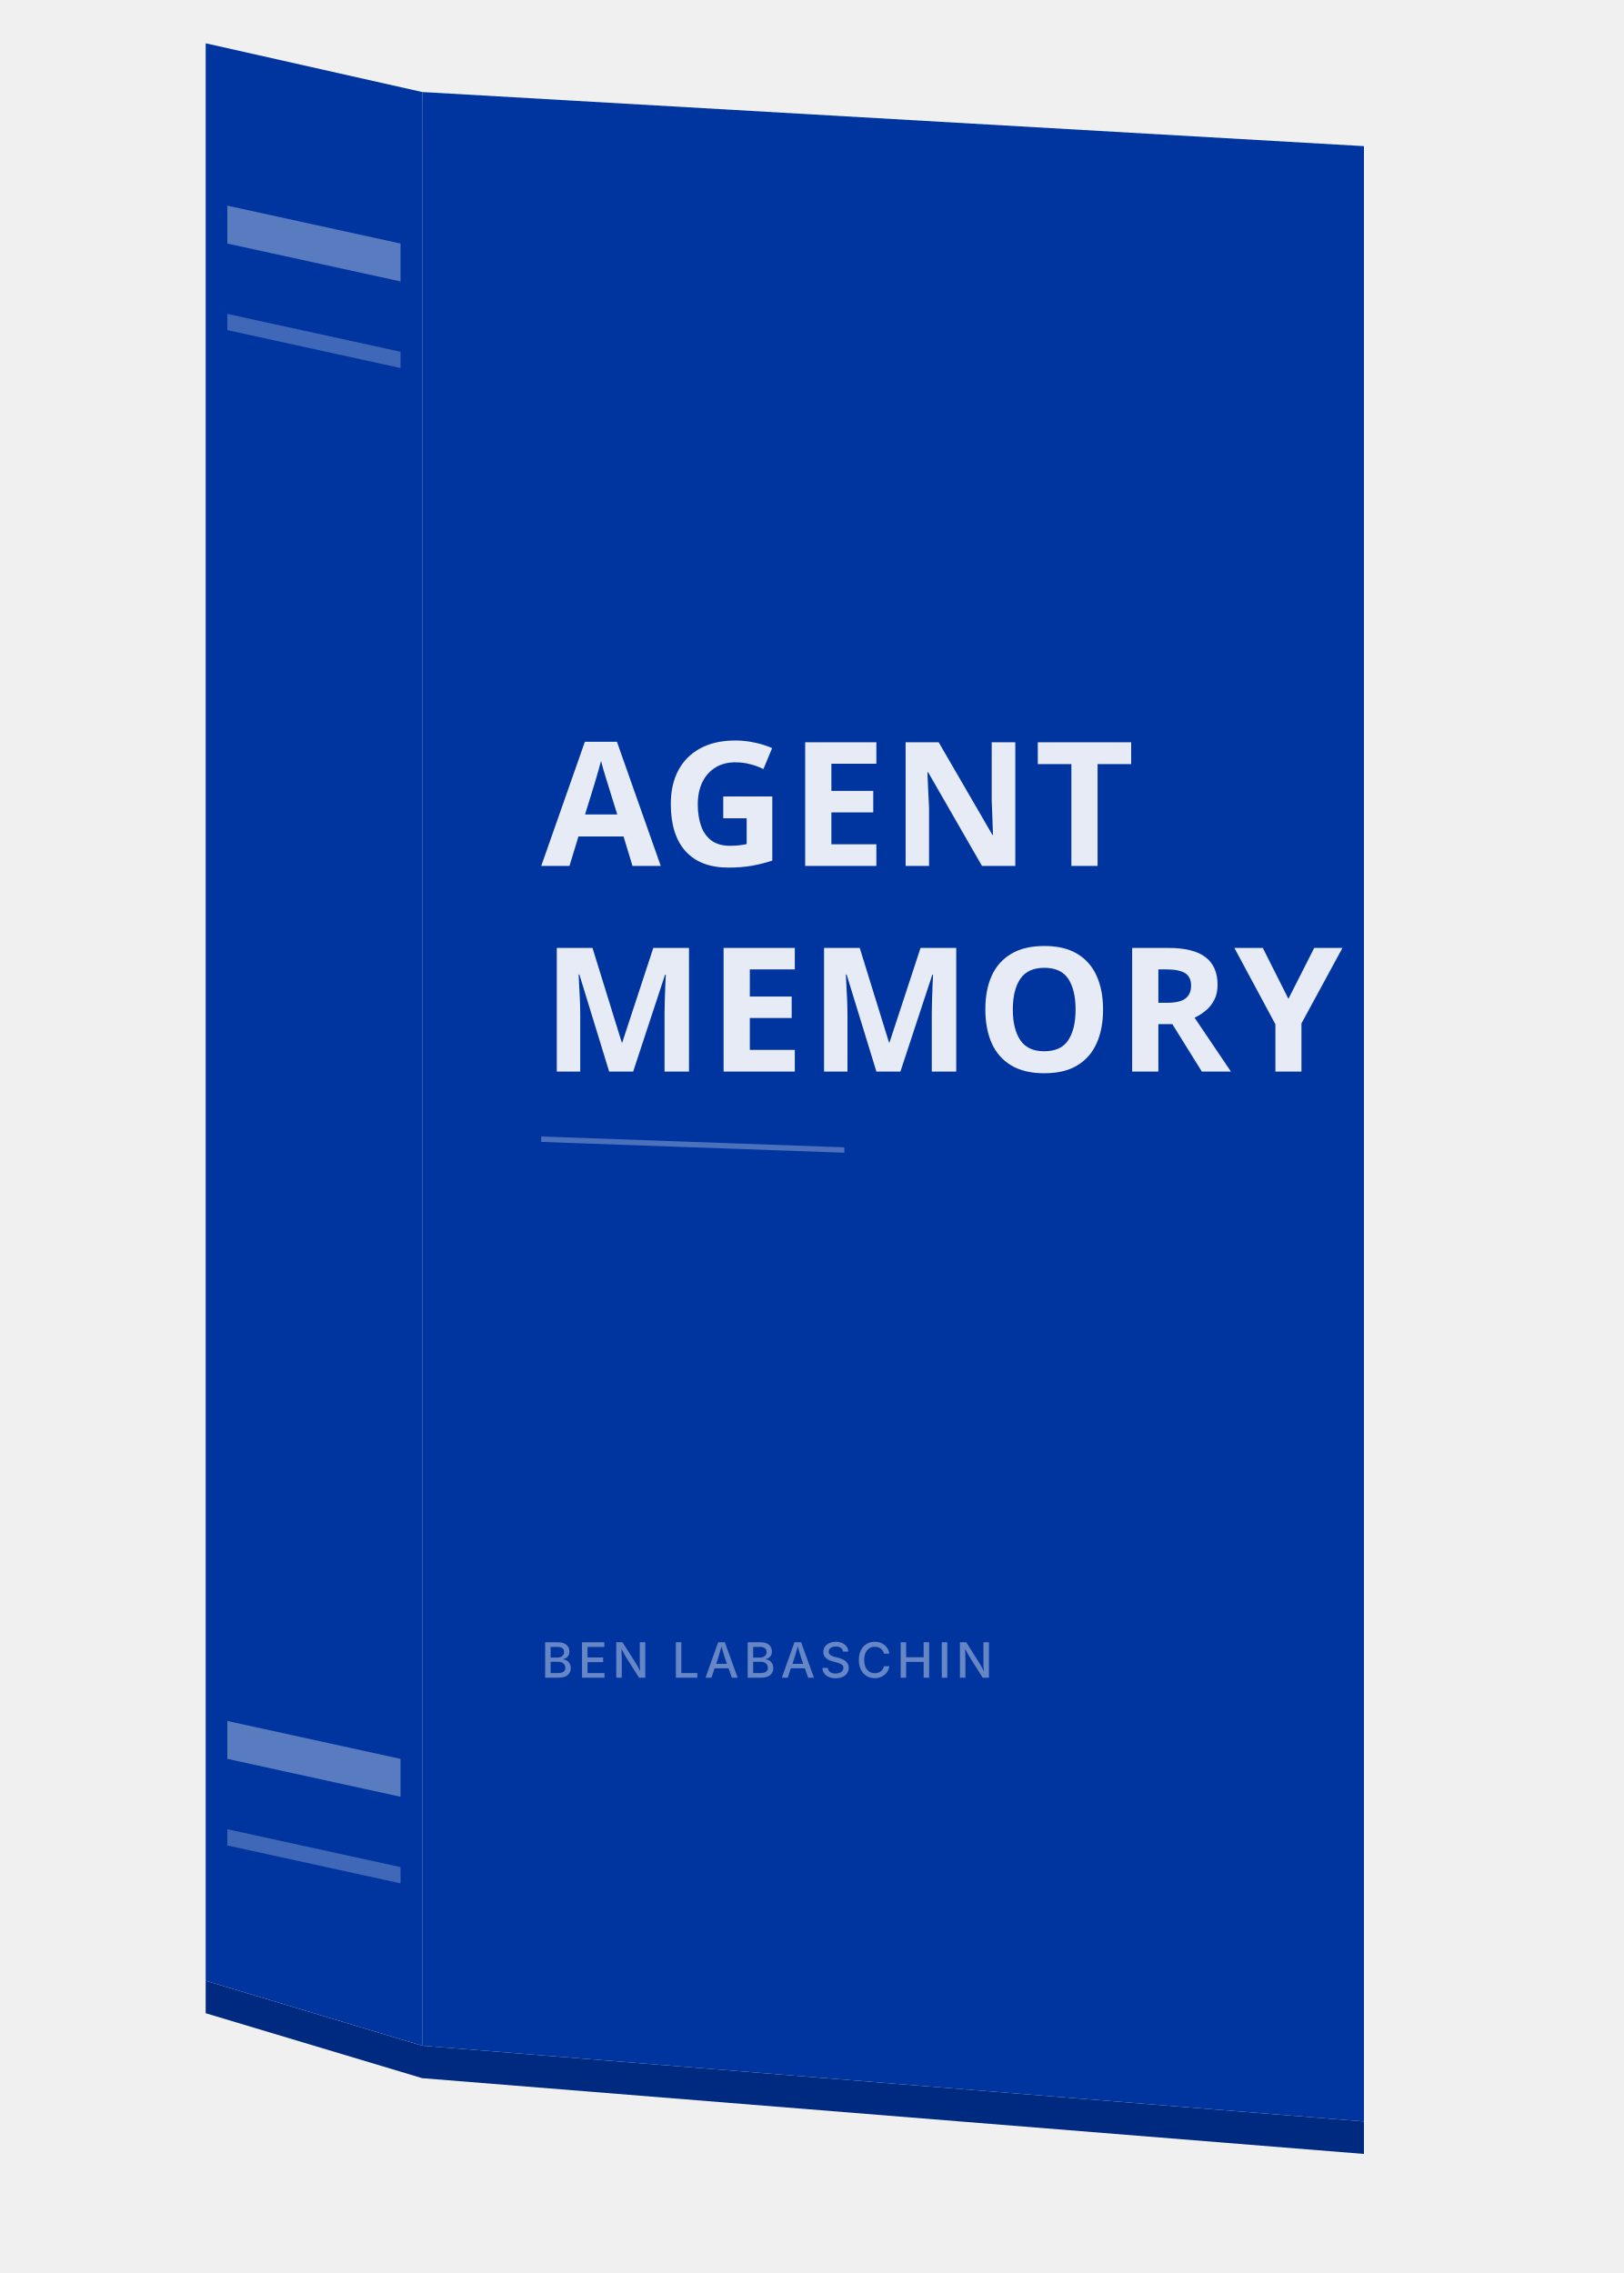
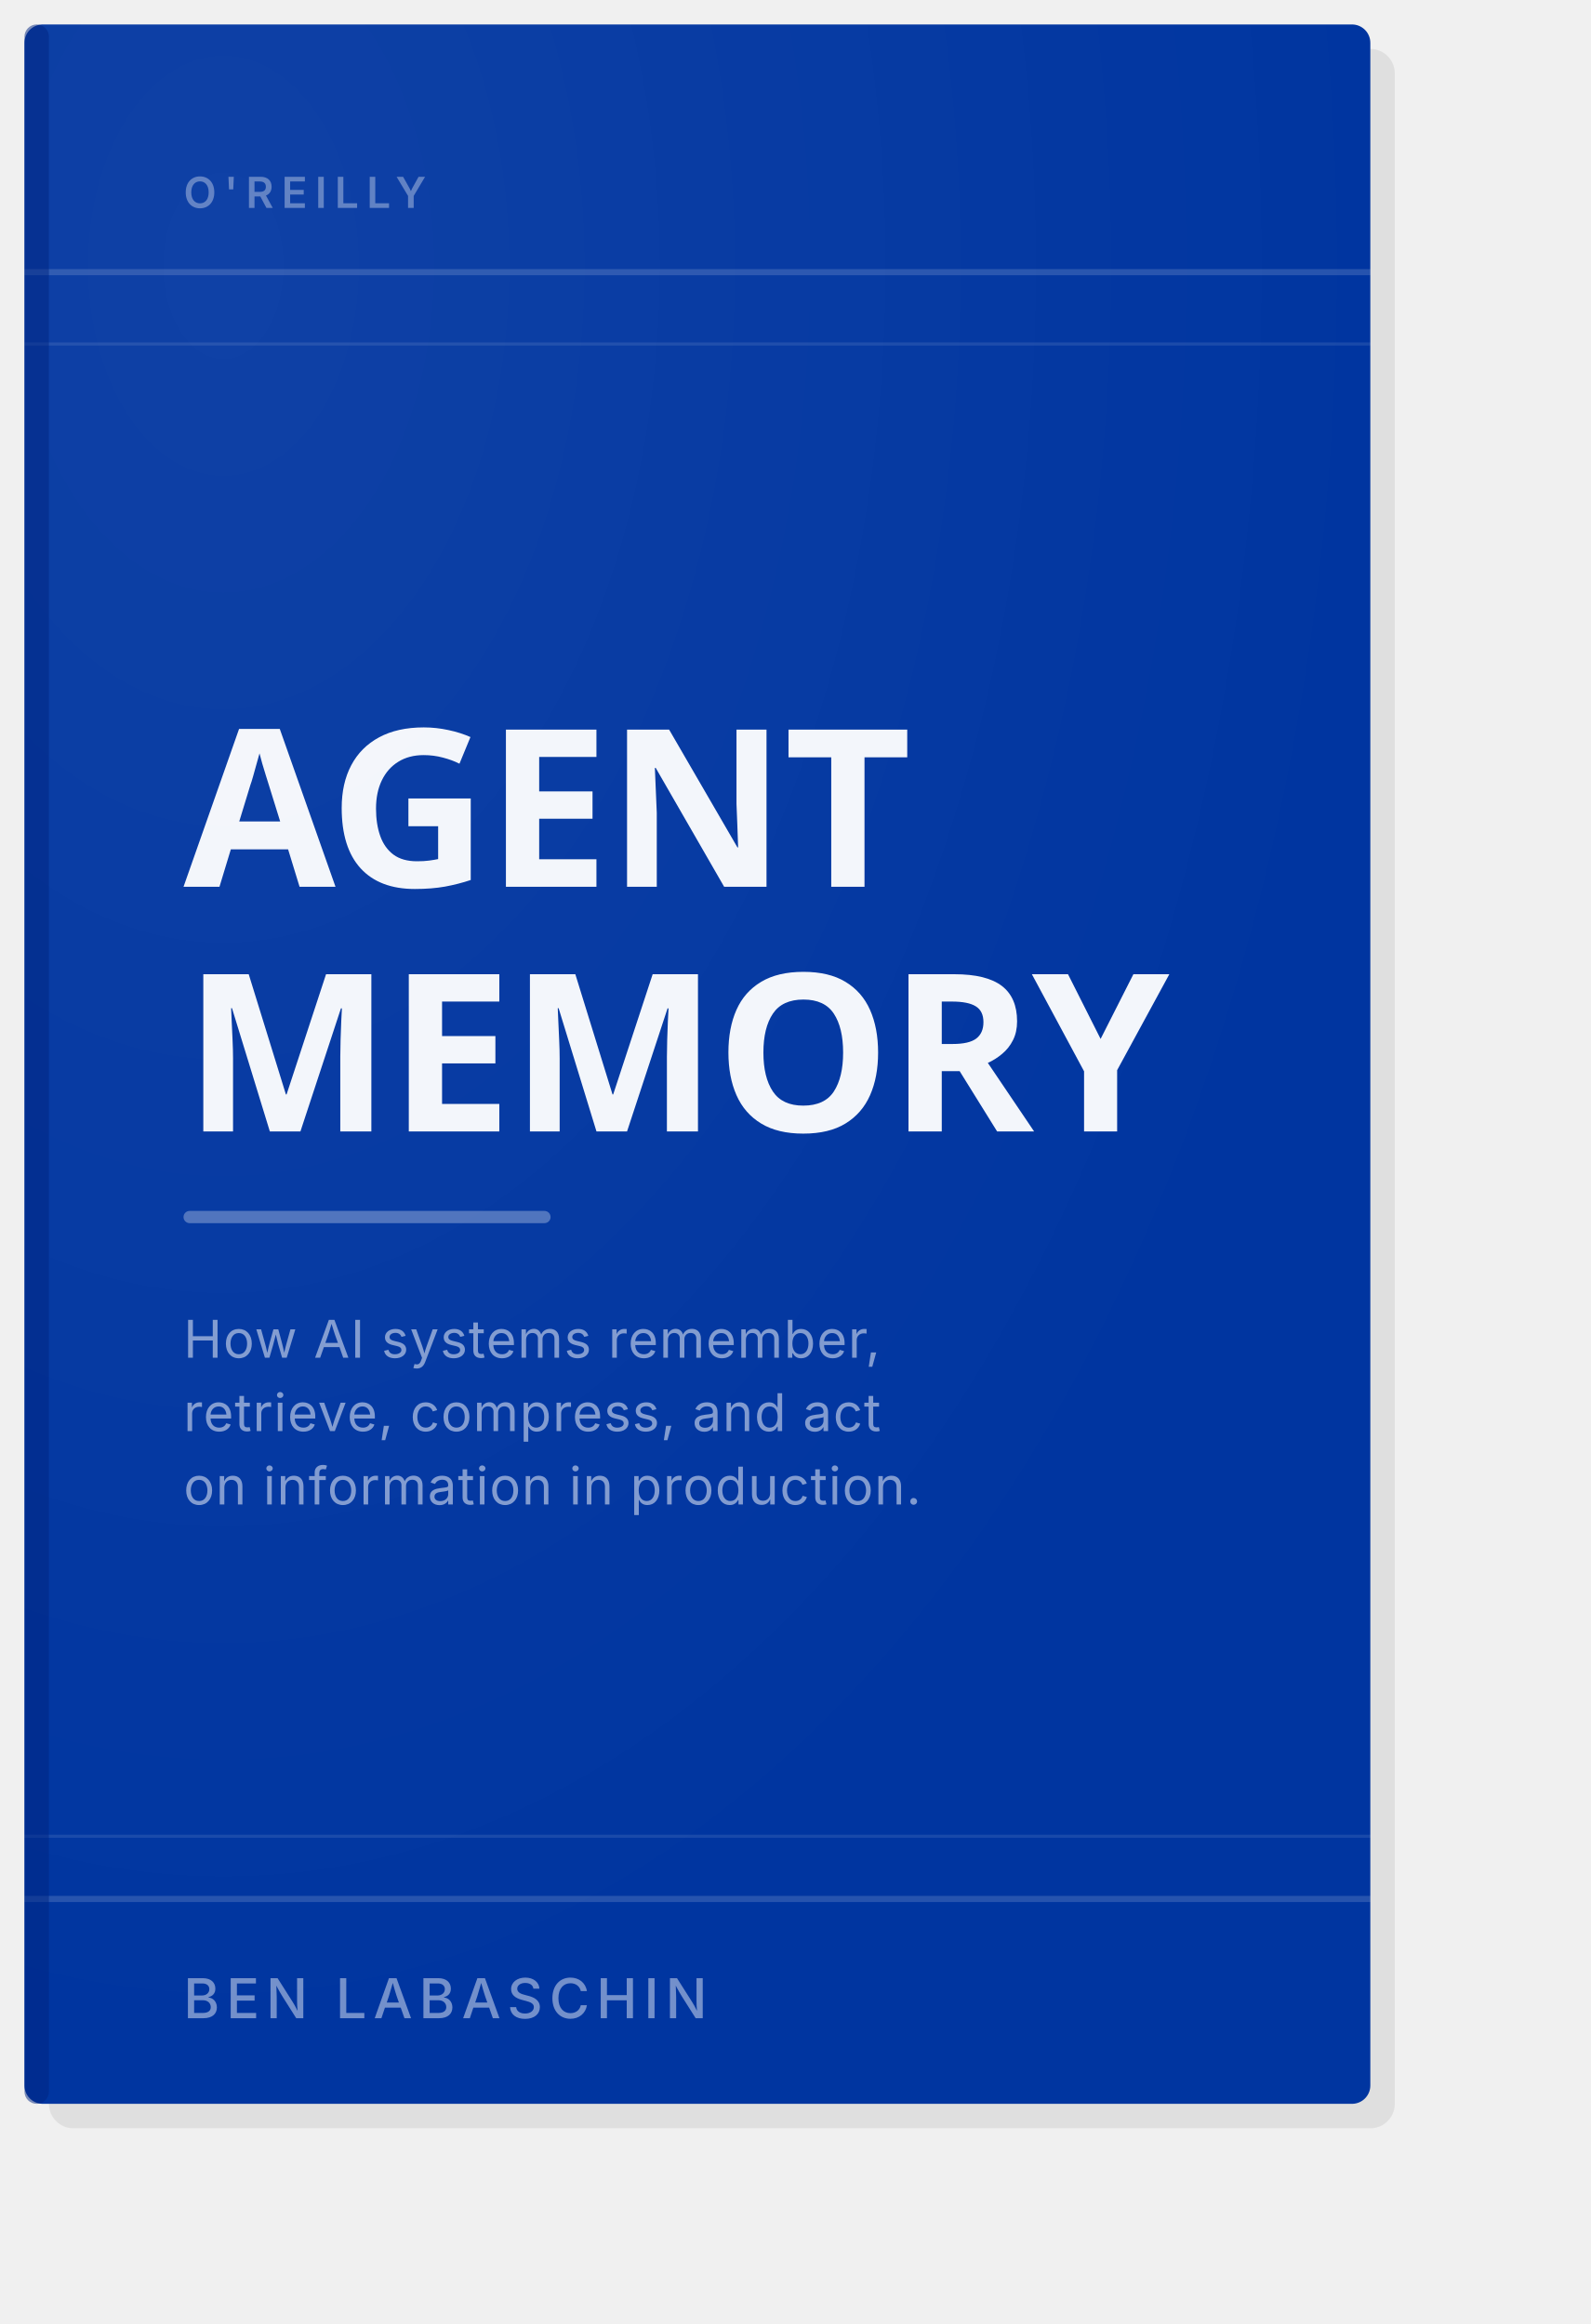
- <svg xmlns="http://www.w3.org/2000/svg" viewBox="0 0 300 420" fill="none">
-   <path d="M 78 32 L 78 28 L 252 38 L 252 42 Z" fill="#f0ede6" />
-   <path d="M 78 28 L 78 24 L 252 34 L 252 38 Z" fill="#f5f2ec" />
-   <path d="M 78 24 L 78 20 L 252 30 L 252 34 Z" fill="#faf8f4" />
-   <path d="M 78 20 L 78 17 L 252 27 L 252 30 Z" fill="#fff" />
-   <path d="M 38 8 L 78 17 L 78 378 L 38 366 Z" fill="#0035a0" />
-   <path d="M 42 38 L 74 45 L 74 52 L 42 45 Z" fill="white" opacity="0.35" />
-   <path d="M 42 58 L 74 65 L 74 68 L 42 61 Z" fill="white" opacity="0.25" />
-   <path d="M 42 318 L 74 325 L 74 332 L 42 325 Z" fill="white" opacity="0.35" />
-   <path d="M 42 338 L 74 345 L 74 348 L 42 341 Z" fill="white" opacity="0.25" />
-   <path d="M 78 17 L 252 27 L 252 392 L 78 378 Z" fill="#0035a0" />
-   <text x="100" y="160" font-family="'Space Grotesk', sans-serif" font-size="32" font-weight="800" fill="white" opacity="0.9" letter-spacing="0.02em">AGENT</text>
-   <text x="100" y="198" font-family="'Space Grotesk', sans-serif" font-size="32" font-weight="800" fill="white" opacity="0.9" letter-spacing="0.02em">MEMORY</text>
-   <path d="M 100 210 L 156 212 L 156 213 L 100 211 Z" fill="white" opacity="0.3" />
-   <text x="100" y="310" font-family="'Inter', sans-serif" font-size="9" font-weight="500" fill="white" opacity="0.4" letter-spacing="0.1em">BEN LABASCHIN</text>
-   <path d="M 38 366 L 78 378 L 252 392 L 252 398 L 78 384 L 38 372 Z" fill="#002a80" />
+ <svg xmlns="http://www.w3.org/2000/svg" viewBox="0 0 260 380" fill="none">
+   <rect x="8" y="8" width="220" height="340" rx="4" fill="#1a1a1a" opacity="0.08" />
+   <rect x="4" y="4" width="220" height="340" rx="3" fill="#0035a0" />
+   <rect x="4" y="4" width="220" height="340" rx="3" fill="url(#coverGlow)" />
+   <rect x="4" y="44" width="220" height="1" fill="white" opacity="0.15" />
+   <rect x="4" y="56" width="220" height="0.5" fill="white" opacity="0.1" />
+   <rect x="4" y="300" width="220" height="0.5" fill="white" opacity="0.1" />
+   <rect x="4" y="310" width="220" height="1" fill="white" opacity="0.15" />
+   <text x="30" y="34" font-family="'Inter', sans-serif" font-size="7" font-weight="600" fill="white" opacity="0.35" letter-spacing="0.18em">O'REILLY</text>
+   <text x="30" y="145" font-family="'Space Grotesk', sans-serif" font-size="36" font-weight="800" fill="white" opacity="0.95" letter-spacing="-0.01em">AGENT</text>
+   <text x="30" y="185" font-family="'Space Grotesk', sans-serif" font-size="36" font-weight="800" fill="white" opacity="0.95" letter-spacing="-0.01em">MEMORY</text>
+   <rect x="30" y="198" width="60" height="2" rx="1" fill="white" opacity="0.3" />
+   <text x="30" y="222" font-family="'Inter', sans-serif" font-size="8.5" font-weight="400" fill="white" opacity="0.5" letter-spacing="0.02em">How AI systems remember,</text>
+   <text x="30" y="234" font-family="'Inter', sans-serif" font-size="8.5" font-weight="400" fill="white" opacity="0.5" letter-spacing="0.02em">retrieve, compress, and act</text>
+   <text x="30" y="246" font-family="'Inter', sans-serif" font-size="8.5" font-weight="400" fill="white" opacity="0.5" letter-spacing="0.02em">on information in production.</text>
+   <text x="30" y="330" font-family="'Inter', sans-serif" font-size="9" font-weight="500" fill="white" opacity="0.45" letter-spacing="0.12em">BEN LABASCHIN</text>
+   <rect x="4" y="4" width="4" height="340" rx="2" fill="#002480" opacity="0.5" />
+   <defs>
+     <radialGradient id="coverGlow" cx="0.15" cy="0.12" r="0.85">
+       <stop offset="0%" stop-color="white" stop-opacity="0.06" />
+       <stop offset="100%" stop-color="white" stop-opacity="0" />
+     </radialGradient>
+   </defs>
</svg>
